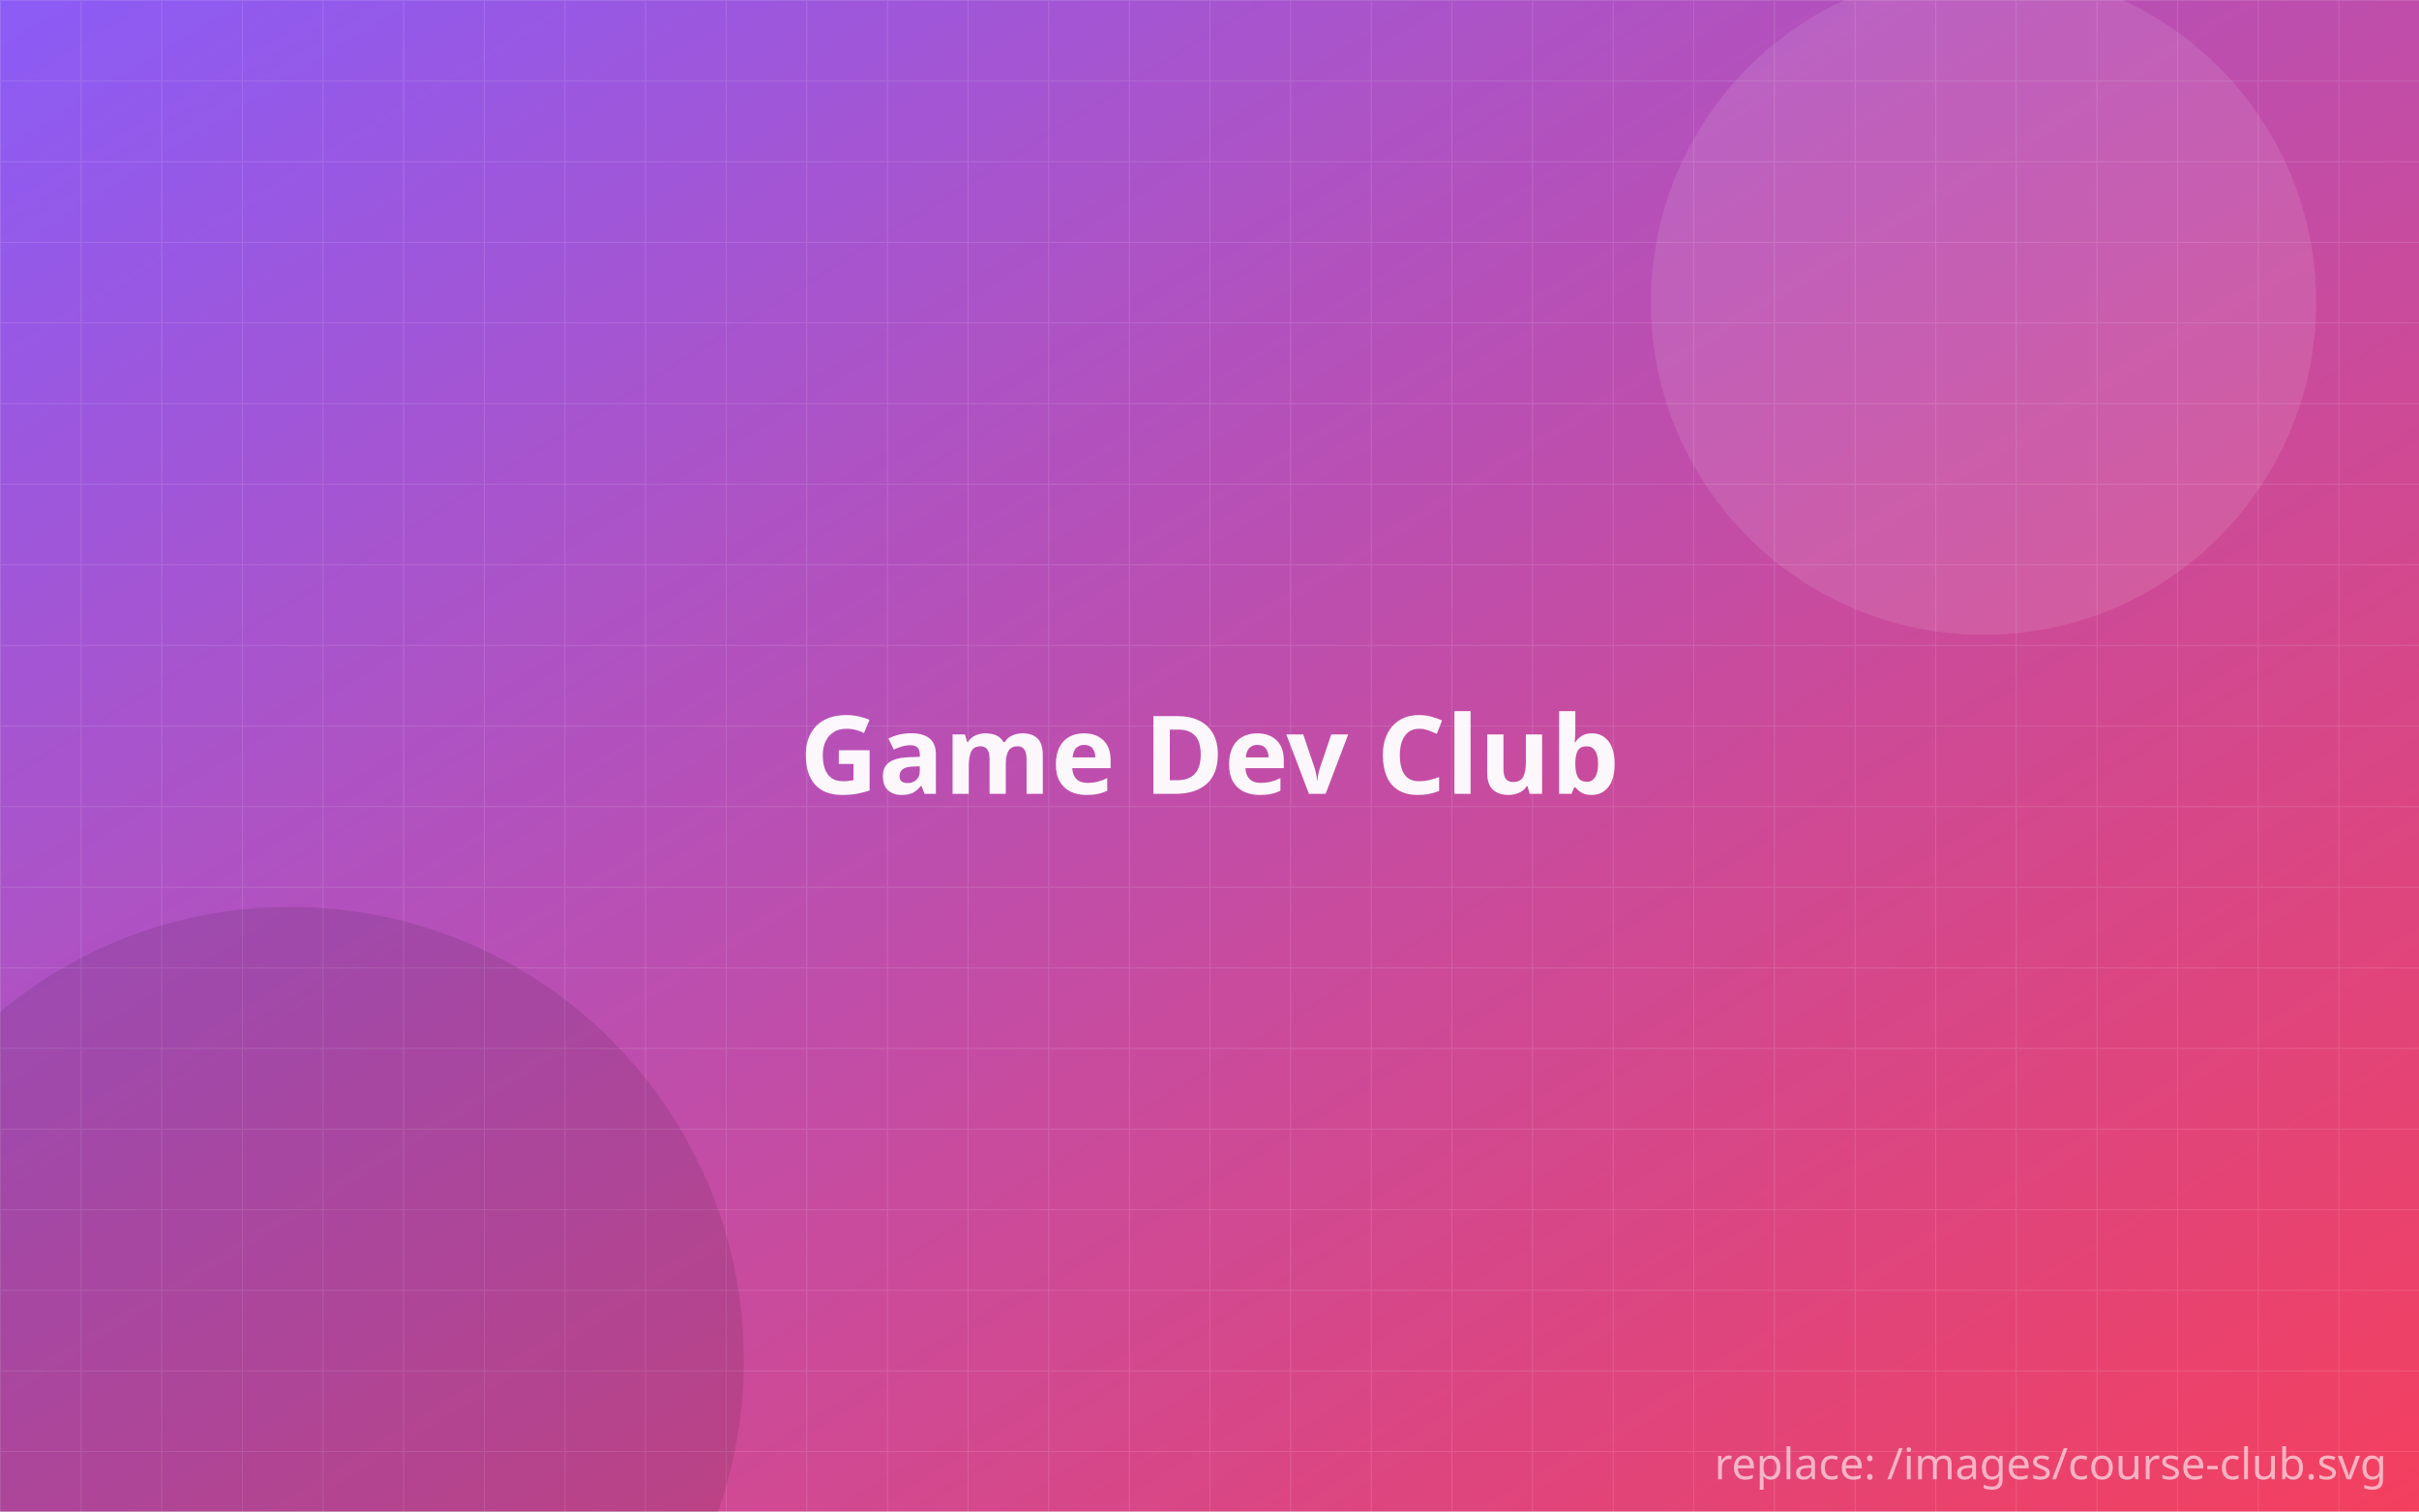
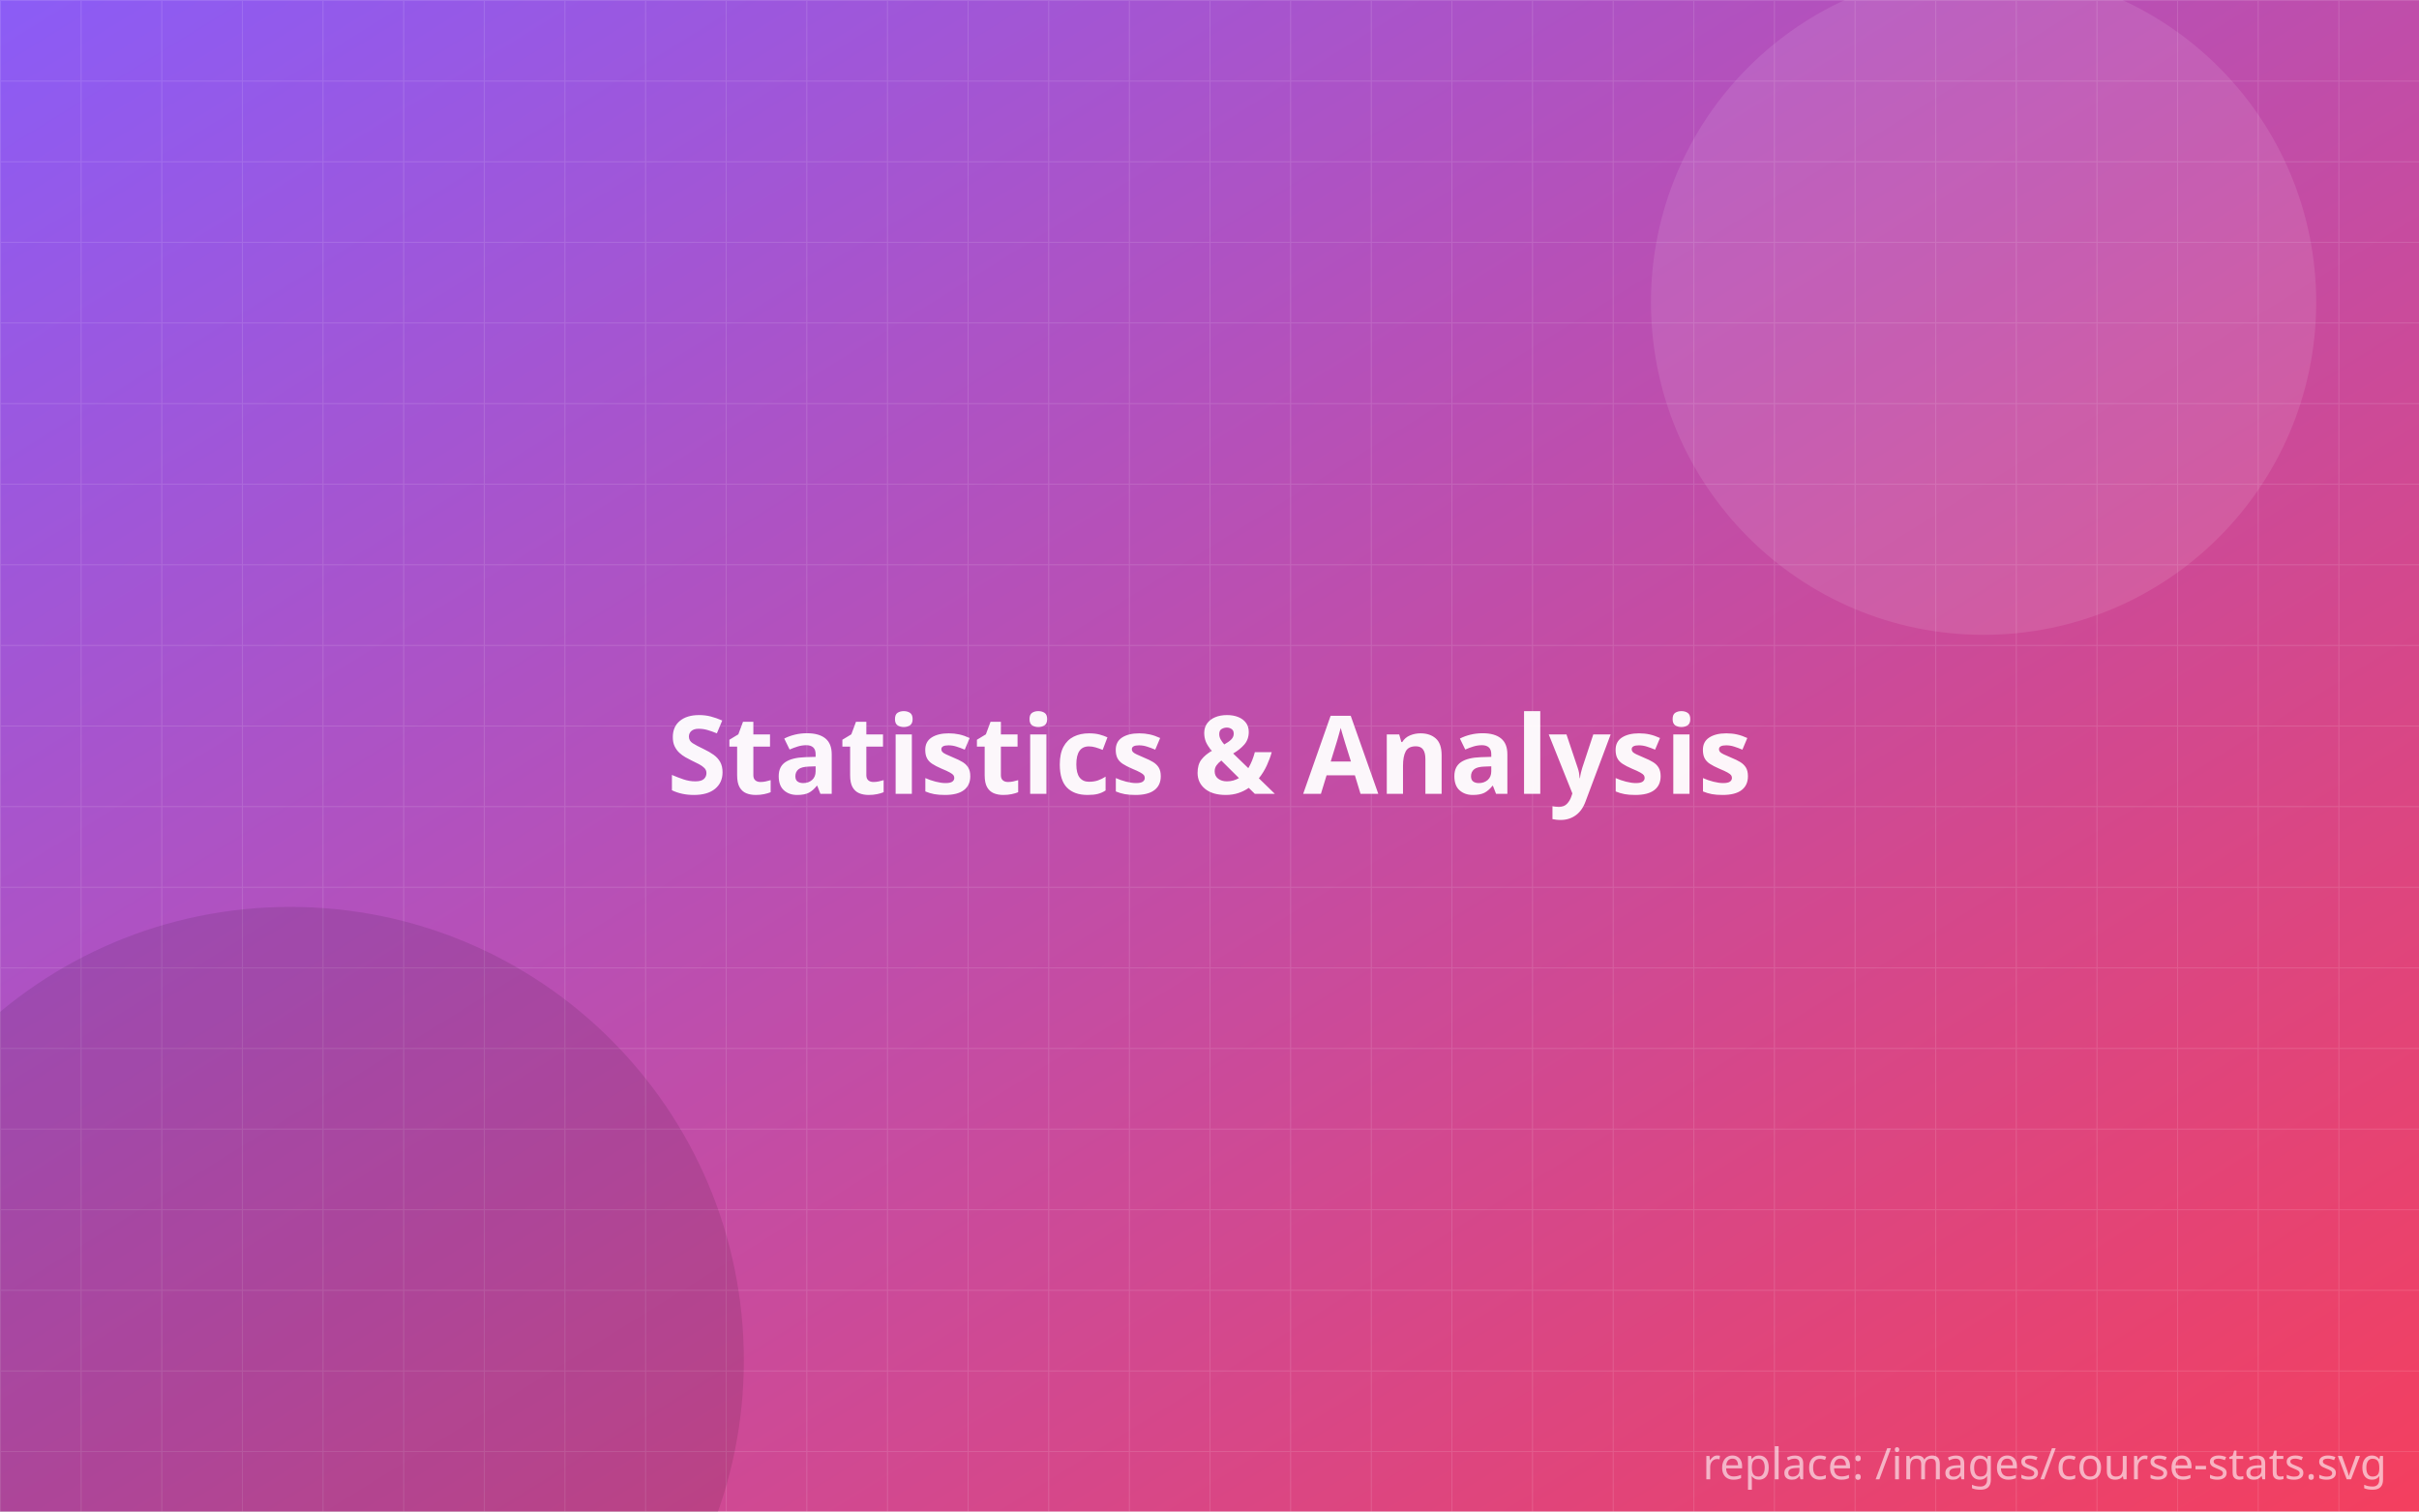
<svg xmlns="http://www.w3.org/2000/svg" width="1200" height="750" viewBox="0 0 1200 750">
  <defs>
    <linearGradient id="g" x1="0" y1="0" x2="1" y2="1">
      <stop offset="0" stop-color="#8b5cf6" />
      <stop offset="1" stop-color="#f43f5e" />
    </linearGradient>
    <pattern id="p" width="40" height="40" patternUnits="userSpaceOnUse">
      <path d="M40 0H0V40" fill="none" stroke="#fff" stroke-opacity="0.12" />
    </pattern>
  </defs>
  <rect width="100%" height="100%" fill="url(#g)" />
  <rect width="100%" height="100%" fill="url(#p)" />
  <circle cx="984" cy="150" r="165" fill="#fff" fill-opacity="0.1" />
  <circle cx="144" cy="675" r="225" fill="#000" fill-opacity="0.1" />
-   <text x="50%" y="375" dy="0.35em" text-anchor="middle" font-family="system-ui, sans-serif" font-size="54" font-weight="700" fill="#fff" fill-opacity="0.95">Game Dev Club</text>
-   <text x="1184" y="734" text-anchor="end" font-family="system-ui, sans-serif" font-size="21.6" fill="#fff" fill-opacity="0.6">replace: /images/course-club.svg</text>
+   <text x="50%" y="375" dy="0.35em" text-anchor="middle" font-family="system-ui, sans-serif" font-size="54" font-weight="700" fill="#fff" fill-opacity="0.95">Statistics &amp; Analysis</text>
+   <text x="1184" y="734" text-anchor="end" font-family="system-ui, sans-serif" font-size="21.6" fill="#fff" fill-opacity="0.6">replace: /images/course-stats.svg</text>
</svg>
